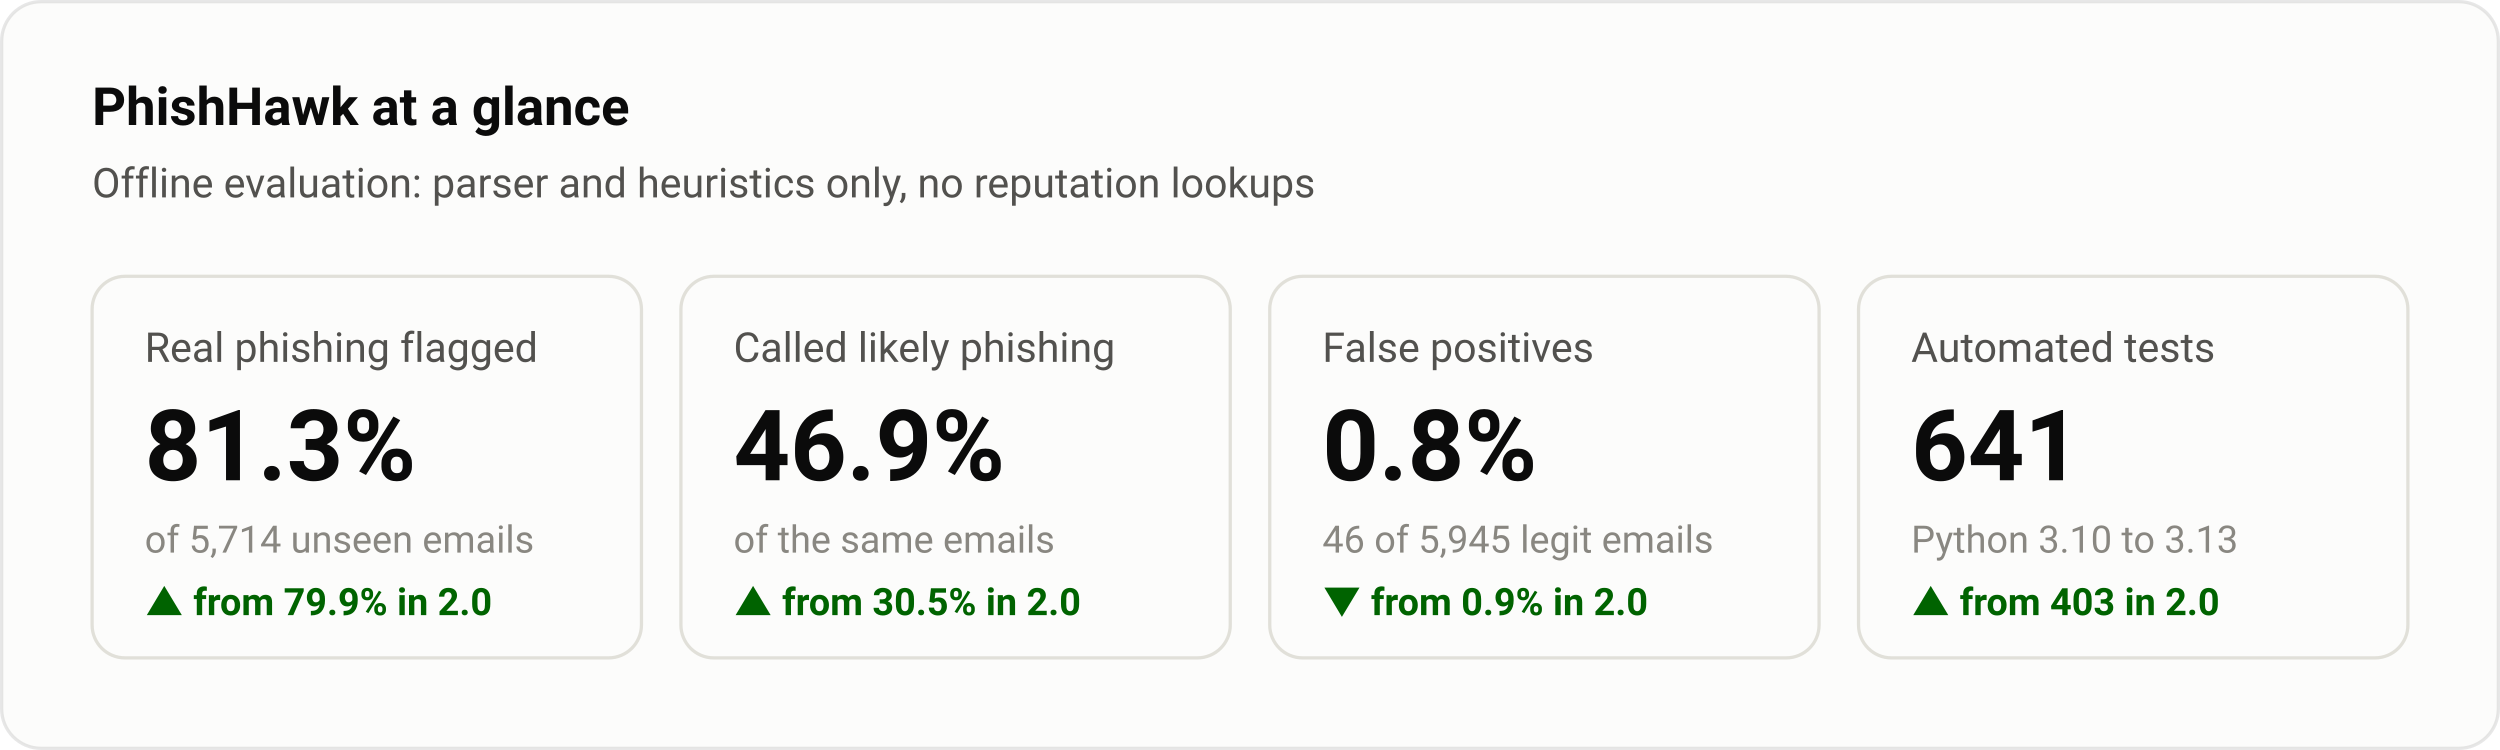
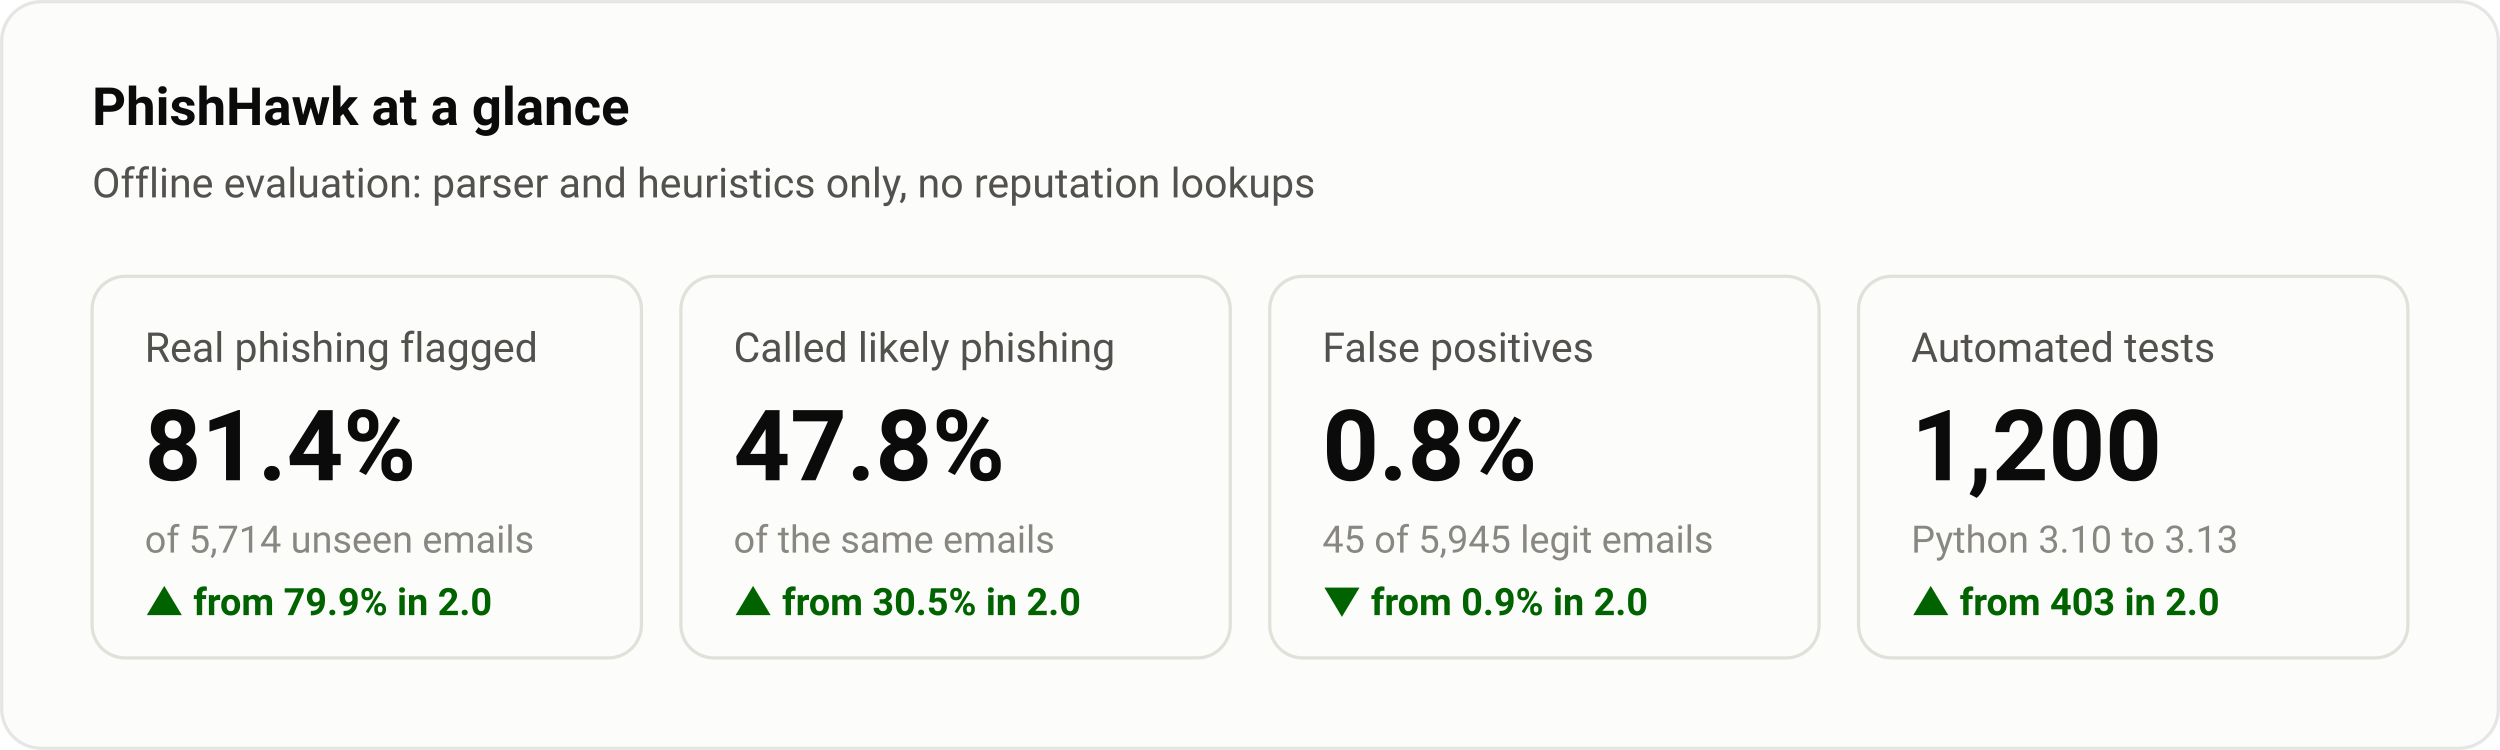
<svg xmlns="http://www.w3.org/2000/svg" width="760" height="228" viewBox="0 0 760 228" font-family="system-ui,-apple-system,'Segoe UI',Roboto,sans-serif" role="img" aria-label="PhishHawk at a glance">
  <rect x="0.5" y="0.5" width="759" height="227" rx="12" fill="#fcfcfb" stroke="rgba(11,11,11,0.10)" />
  <text x="28.0" y="38.0" fill="#0b0b0b" font-size="16" font-weight="600" text-anchor="start">PhishHawk at a glance</text>
  <text x="28.0" y="60.0" fill="#52514e" font-size="12.5" font-weight="400" text-anchor="start">Offline evaluation: parser and heuristics only, no reputation lookups</text>
  <rect x="28.0" y="84" width="167.0" height="116" rx="10" fill="none" stroke="#e1e0d9" />
  <text x="44.0" y="110.0" fill="#52514e" font-size="12.5" font-weight="400" text-anchor="start">Real phishing flagged</text>
-   <text x="44.0" y="146.0" fill="#0b0b0b" font-size="30" font-weight="600" text-anchor="start">81.3%</text>
+   <text x="44.0" y="146.0" fill="#0b0b0b" font-size="30" font-weight="600" text-anchor="start">81.4%</text>
  <text x="44.0" y="168.0" fill="#898781" font-size="11.5" font-weight="400" text-anchor="start">of 5,714 unseen emails</text>
  <text x="44.0" y="187.0" fill="#006300" font-size="11.5" font-weight="600" text-anchor="start">▲ from 79.9% in 2.0</text>
  <rect x="207.0" y="84" width="167.0" height="116" rx="10" fill="none" stroke="#e1e0d9" />
  <text x="223.0" y="110.0" fill="#52514e" font-size="12.5" font-weight="400" text-anchor="start">Called likely phishing</text>
-   <text x="223.0" y="146.0" fill="#0b0b0b" font-size="30" font-weight="600" text-anchor="start">46.9%</text>
+   <text x="223.0" y="146.0" fill="#0b0b0b" font-size="30" font-weight="600" text-anchor="start">47.8%</text>
  <text x="223.0" y="168.0" fill="#898781" font-size="11.5" font-weight="400" text-anchor="start">of the same emails</text>
  <text x="223.0" y="187.0" fill="#006300" font-size="11.5" font-weight="600" text-anchor="start">▲ from 30.5% in 2.0</text>
  <rect x="386.0" y="84" width="167.0" height="116" rx="10" fill="none" stroke="#e1e0d9" />
  <text x="402.0" y="110.0" fill="#52514e" font-size="12.5" font-weight="400" text-anchor="start">False positives</text>
  <text x="402.0" y="146.0" fill="#0b0b0b" font-size="30" font-weight="600" text-anchor="start">0.8%</text>
-   <text x="402.0" y="168.0" fill="#898781" font-size="11.5" font-weight="400" text-anchor="start">46 of 5,945 legit emails</text>
+   <text x="402.0" y="168.0" fill="#898781" font-size="11.5" font-weight="400" text-anchor="start">45 of 5,945 legit emails</text>
  <text x="402.0" y="187.0" fill="#006300" font-size="11.5" font-weight="600" text-anchor="start">▼ from 0.9% in 2.0</text>
  <rect x="565.0" y="84" width="167.0" height="116" rx="10" fill="none" stroke="#e1e0d9" />
  <text x="581.0" y="110.0" fill="#52514e" font-size="12.5" font-weight="400" text-anchor="start">Automated tests</text>
-   <text x="581.0" y="146.0" fill="#0b0b0b" font-size="30" font-weight="600" text-anchor="start">641</text>
+   <text x="581.0" y="146.0" fill="#0b0b0b" font-size="30" font-weight="600" text-anchor="start">1,200</text>
  <text x="581.0" y="168.0" fill="#898781" font-size="11.5" font-weight="400" text-anchor="start">Python 3.10 to 3.13</text>
  <text x="581.0" y="187.0" fill="#006300" font-size="11.5" font-weight="600" text-anchor="start">▲ from 403 in 2.0</text>
</svg>
